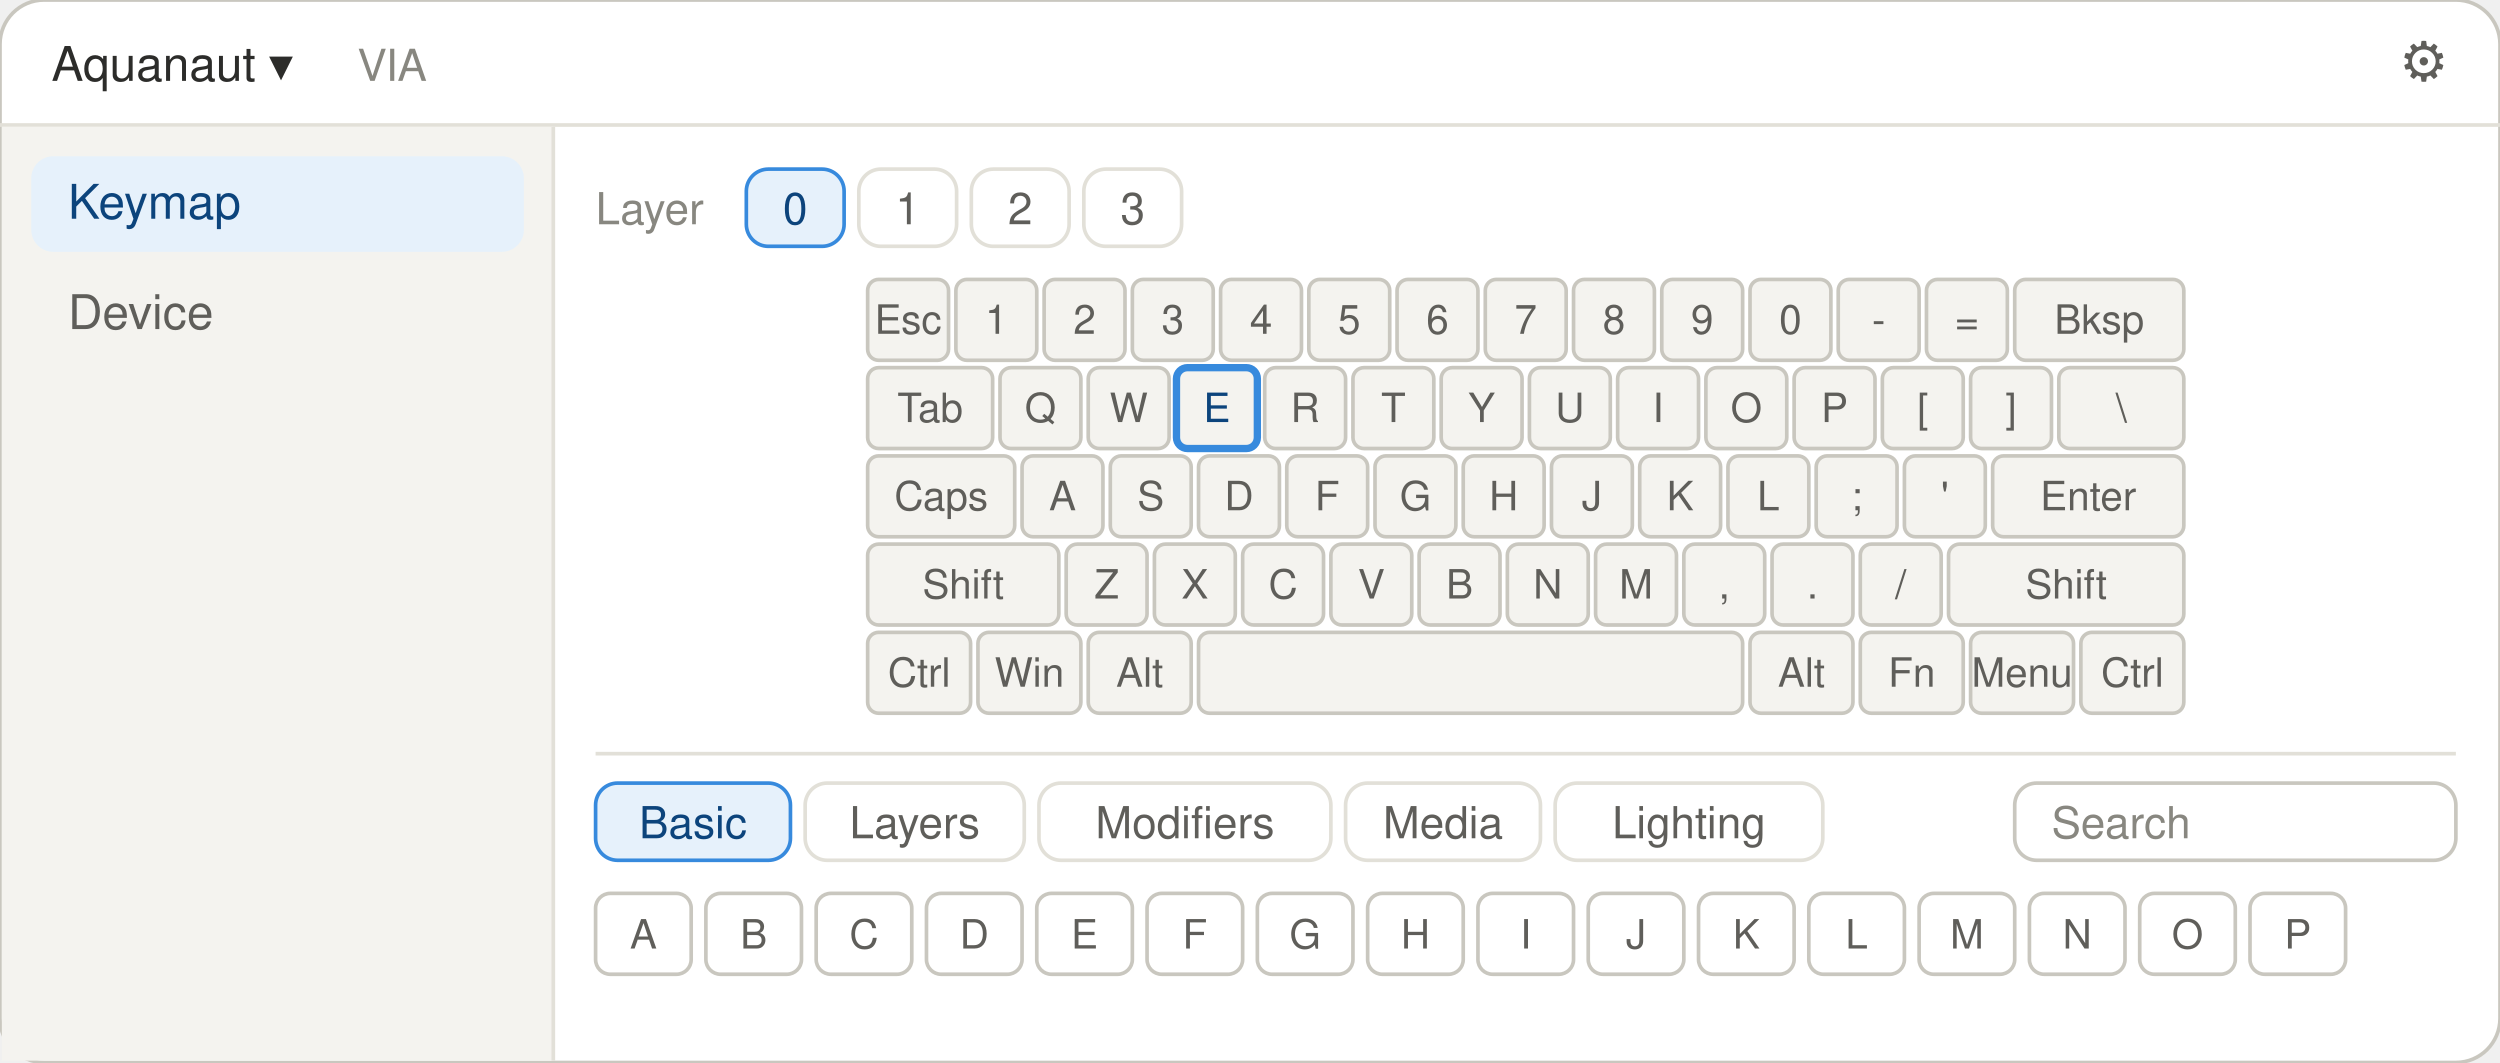
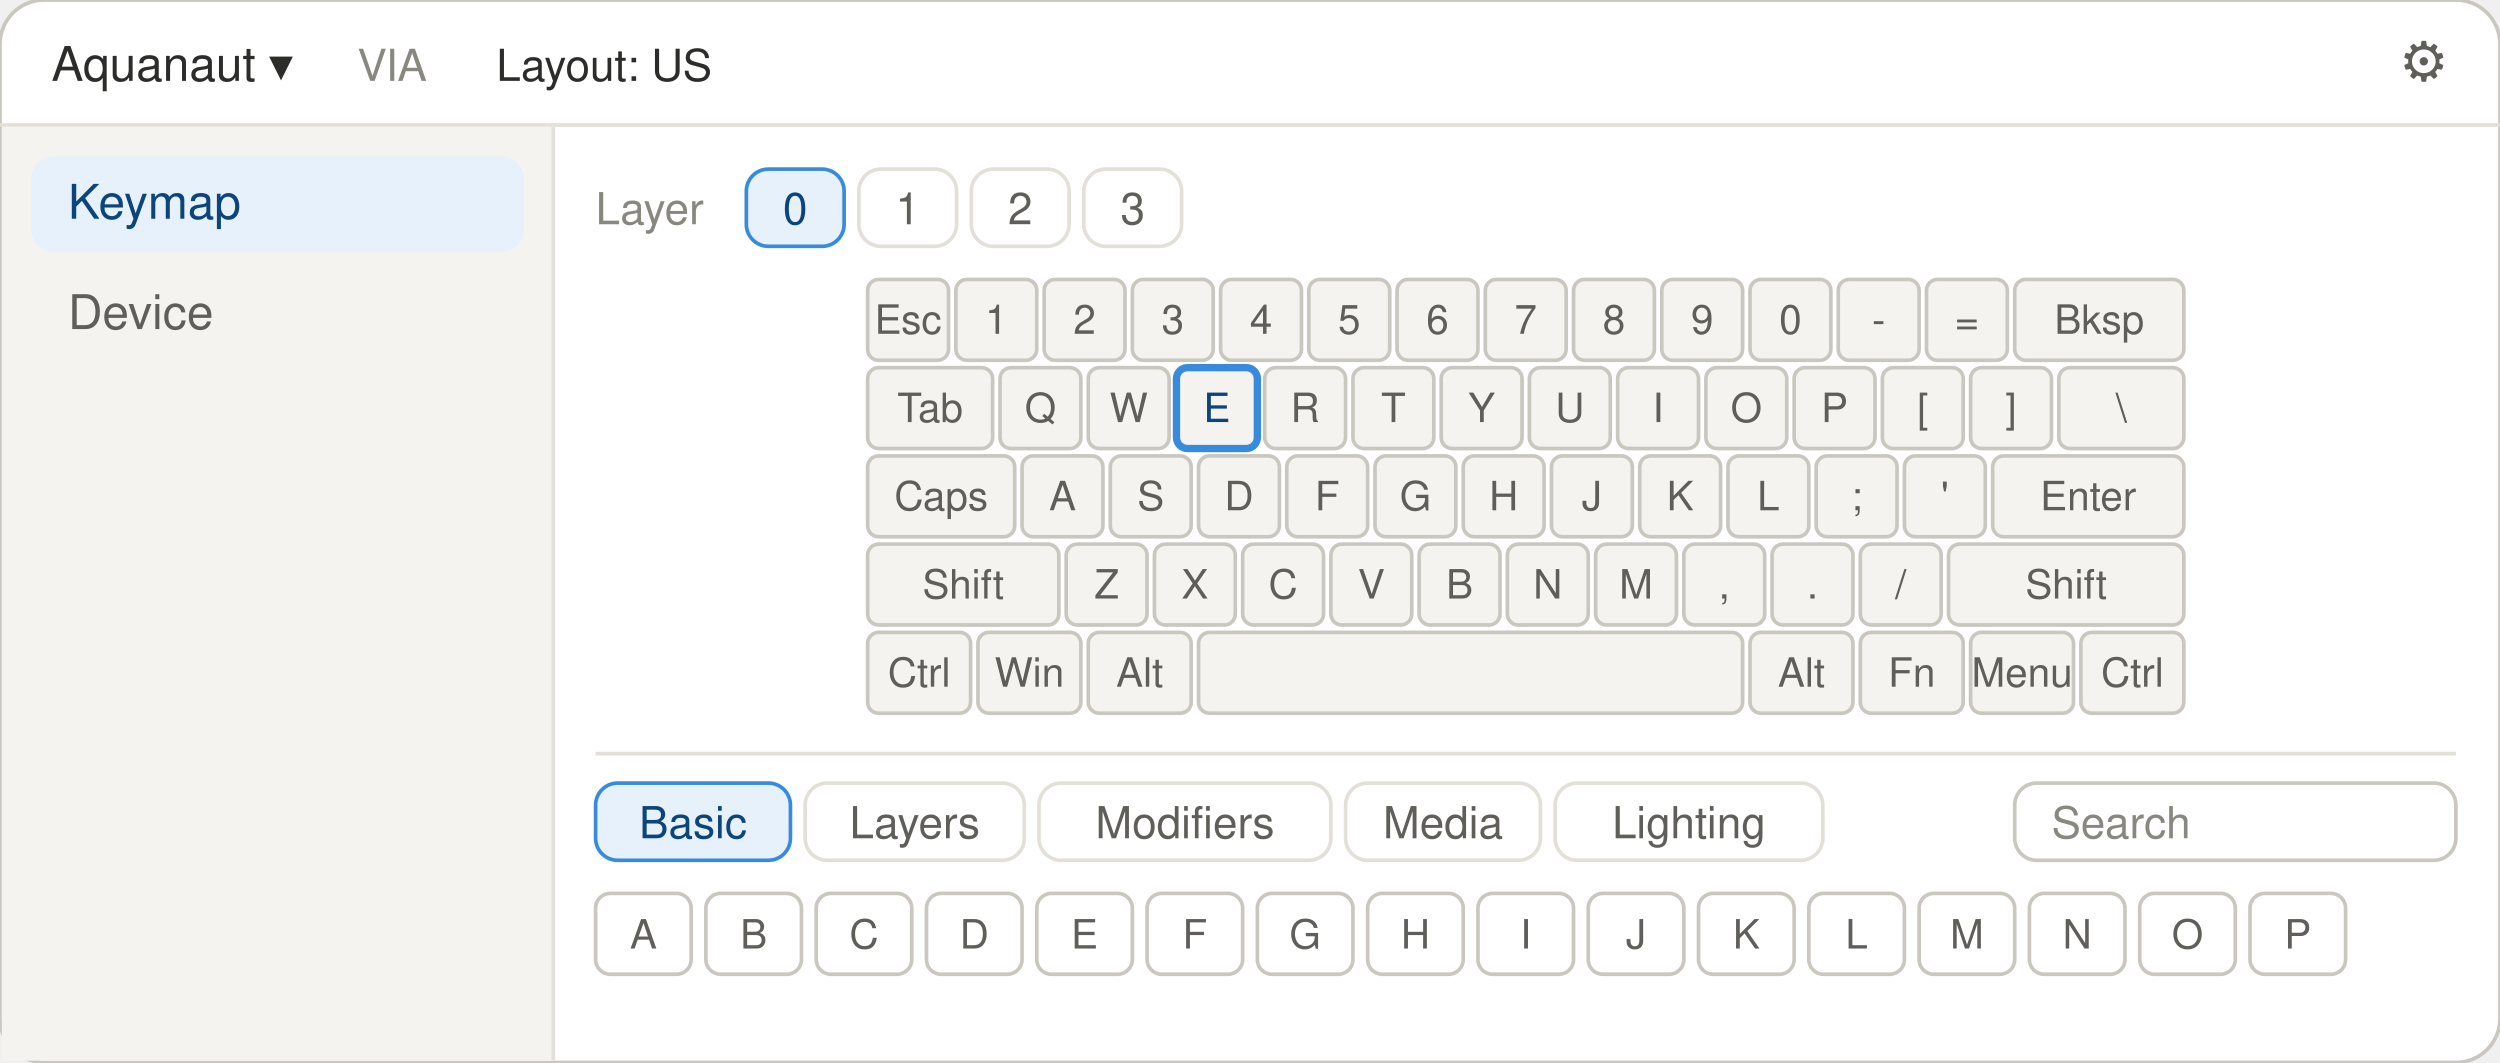
<svg xmlns="http://www.w3.org/2000/svg" width="680" height="289" viewBox="0 0 680 289">
  <rect x="0.0" y="0.0" width="680.0" height="289.0" rx="12" fill="#FFFFFF" stroke="#C9C7BF" stroke-width="1" />
  <text x="14.0" y="22.0" font-family="Segoe UI, Helvetica, Arial, sans-serif" font-size="13" fill="#2C2C2A" text-anchor="start" font-weight="400">Aquanaut  ▾</text>
  <text x="97.2" y="22.0" font-family="Segoe UI, Helvetica, Arial, sans-serif" font-size="12" fill="#888780" text-anchor="start" font-weight="400">VIA</text>
+   <text x="135.0" y="22.0" font-family="Segoe UI, Helvetica, Arial, sans-serif" font-size="12" fill="#2C2C2A" text-anchor="start" font-weight="400">Layout: US</text>
  <text x="666.0" y="22.0" font-family="Segoe UI, Helvetica, Arial, sans-serif" font-size="15" fill="#5F5E5A" text-anchor="end" font-weight="400">⚙</text>
  <line x1="0" y1="34" x2="680" y2="34" stroke="#E2E0D8" stroke-width="1" />
  <rect x="0.5" y="34.5" width="150.0" height="254.0" rx="0" fill="#F4F3EF" stroke="none" />
  <line x1="150.5" y1="34.5" x2="150.5" y2="288.5" stroke="#E2E0D8" stroke-width="1" />
  <rect x="8.5" y="42.5" width="134.0" height="26.0" rx="6" fill="#E6F1FB" stroke="none" />
  <text x="18.5" y="59.5" font-family="Segoe UI, Helvetica, Arial, sans-serif" font-size="13" fill="#0C447C" text-anchor="start" font-weight="400">Keymap</text>
  <text x="18.5" y="89.5" font-family="Segoe UI, Helvetica, Arial, sans-serif" font-size="13" fill="#5F5E5A" text-anchor="start" font-weight="400">Device</text>
  <text x="162.0" y="61.0" font-family="Segoe UI, Helvetica, Arial, sans-serif" font-size="12" fill="#888780" text-anchor="start" font-weight="400">Layer</text>
  <rect x="203.0" y="46.0" width="26.6" height="21.0" rx="6" fill="#E6F1FB" stroke="#378ADD" stroke-width="1" />
  <text x="216.3" y="61.0" font-family="Segoe UI, Helvetica, Arial, sans-serif" font-size="12" fill="#0C447C" text-anchor="middle" font-weight="400">0</text>
  <rect x="233.6" y="46.0" width="26.6" height="21.0" rx="6" fill="#FFFFFF" stroke="#E2E0D8" stroke-width="1" />
  <text x="246.9" y="61.0" font-family="Segoe UI, Helvetica, Arial, sans-serif" font-size="12" fill="#5F5E5A" text-anchor="middle" font-weight="400">1</text>
  <rect x="264.2" y="46.0" width="26.6" height="21.0" rx="6" fill="#FFFFFF" stroke="#E2E0D8" stroke-width="1" />
  <text x="277.5" y="61.0" font-family="Segoe UI, Helvetica, Arial, sans-serif" font-size="12" fill="#5F5E5A" text-anchor="middle" font-weight="400">2</text>
  <rect x="294.8" y="46.0" width="26.6" height="21.0" rx="6" fill="#FFFFFF" stroke="#E2E0D8" stroke-width="1" />
  <text x="308.1" y="61.0" font-family="Segoe UI, Helvetica, Arial, sans-serif" font-size="12" fill="#5F5E5A" text-anchor="middle" font-weight="400">3</text>
  <rect x="236.0" y="76.0" width="22.0" height="22.0" rx="3" fill="#F4F3EF" stroke="#C9C7BF" stroke-width="1" />
  <text x="247.0" y="90.8" font-family="Segoe UI, Helvetica, Arial, sans-serif" font-size="11" fill="#5F5E5A" text-anchor="middle" font-weight="400">Esc</text>
  <rect x="260.0" y="76.0" width="22.0" height="22.0" rx="3" fill="#F4F3EF" stroke="#C9C7BF" stroke-width="1" />
  <text x="271.0" y="90.8" font-family="Segoe UI, Helvetica, Arial, sans-serif" font-size="11" fill="#5F5E5A" text-anchor="middle" font-weight="400">1</text>
  <rect x="284.0" y="76.0" width="22.0" height="22.0" rx="3" fill="#F4F3EF" stroke="#C9C7BF" stroke-width="1" />
  <text x="295.0" y="90.8" font-family="Segoe UI, Helvetica, Arial, sans-serif" font-size="11" fill="#5F5E5A" text-anchor="middle" font-weight="400">2</text>
  <rect x="308.0" y="76.0" width="22.0" height="22.0" rx="3" fill="#F4F3EF" stroke="#C9C7BF" stroke-width="1" />
  <text x="319.0" y="90.8" font-family="Segoe UI, Helvetica, Arial, sans-serif" font-size="11" fill="#5F5E5A" text-anchor="middle" font-weight="400">3</text>
  <rect x="332.0" y="76.0" width="22.0" height="22.0" rx="3" fill="#F4F3EF" stroke="#C9C7BF" stroke-width="1" />
  <text x="343.0" y="90.8" font-family="Segoe UI, Helvetica, Arial, sans-serif" font-size="11" fill="#5F5E5A" text-anchor="middle" font-weight="400">4</text>
  <rect x="356.0" y="76.0" width="22.0" height="22.0" rx="3" fill="#F4F3EF" stroke="#C9C7BF" stroke-width="1" />
  <text x="367.0" y="90.8" font-family="Segoe UI, Helvetica, Arial, sans-serif" font-size="11" fill="#5F5E5A" text-anchor="middle" font-weight="400">5</text>
  <rect x="380.0" y="76.0" width="22.0" height="22.0" rx="3" fill="#F4F3EF" stroke="#C9C7BF" stroke-width="1" />
  <text x="391.0" y="90.8" font-family="Segoe UI, Helvetica, Arial, sans-serif" font-size="11" fill="#5F5E5A" text-anchor="middle" font-weight="400">6</text>
  <rect x="404.0" y="76.0" width="22.0" height="22.0" rx="3" fill="#F4F3EF" stroke="#C9C7BF" stroke-width="1" />
  <text x="415.0" y="90.8" font-family="Segoe UI, Helvetica, Arial, sans-serif" font-size="11" fill="#5F5E5A" text-anchor="middle" font-weight="400">7</text>
  <rect x="428.0" y="76.0" width="22.0" height="22.0" rx="3" fill="#F4F3EF" stroke="#C9C7BF" stroke-width="1" />
  <text x="439.0" y="90.8" font-family="Segoe UI, Helvetica, Arial, sans-serif" font-size="11" fill="#5F5E5A" text-anchor="middle" font-weight="400">8</text>
  <rect x="452.0" y="76.0" width="22.0" height="22.0" rx="3" fill="#F4F3EF" stroke="#C9C7BF" stroke-width="1" />
  <text x="463.0" y="90.8" font-family="Segoe UI, Helvetica, Arial, sans-serif" font-size="11" fill="#5F5E5A" text-anchor="middle" font-weight="400">9</text>
  <rect x="476.0" y="76.0" width="22.0" height="22.0" rx="3" fill="#F4F3EF" stroke="#C9C7BF" stroke-width="1" />
  <text x="487.0" y="90.8" font-family="Segoe UI, Helvetica, Arial, sans-serif" font-size="11" fill="#5F5E5A" text-anchor="middle" font-weight="400">0</text>
  <rect x="500.0" y="76.0" width="22.0" height="22.0" rx="3" fill="#F4F3EF" stroke="#C9C7BF" stroke-width="1" />
  <text x="511.0" y="90.8" font-family="Segoe UI, Helvetica, Arial, sans-serif" font-size="11" fill="#5F5E5A" text-anchor="middle" font-weight="400">-</text>
  <rect x="524.0" y="76.0" width="22.0" height="22.0" rx="3" fill="#F4F3EF" stroke="#C9C7BF" stroke-width="1" />
  <text x="535.0" y="90.8" font-family="Segoe UI, Helvetica, Arial, sans-serif" font-size="11" fill="#5F5E5A" text-anchor="middle" font-weight="400">=</text>
  <rect x="548.0" y="76.0" width="46.0" height="22.0" rx="3" fill="#F4F3EF" stroke="#C9C7BF" stroke-width="1" />
  <text x="571.0" y="90.8" font-family="Segoe UI, Helvetica, Arial, sans-serif" font-size="11" fill="#5F5E5A" text-anchor="middle" font-weight="400">Bksp</text>
  <rect x="236.0" y="100.0" width="34.0" height="22.0" rx="3" fill="#F4F3EF" stroke="#C9C7BF" stroke-width="1" />
  <text x="253.0" y="114.8" font-family="Segoe UI, Helvetica, Arial, sans-serif" font-size="11" fill="#5F5E5A" text-anchor="middle" font-weight="400">Tab</text>
  <rect x="272.0" y="100.0" width="22.0" height="22.0" rx="3" fill="#F4F3EF" stroke="#C9C7BF" stroke-width="1" />
  <text x="283.0" y="114.8" font-family="Segoe UI, Helvetica, Arial, sans-serif" font-size="11" fill="#5F5E5A" text-anchor="middle" font-weight="400">Q</text>
  <rect x="296.0" y="100.0" width="22.0" height="22.0" rx="3" fill="#F4F3EF" stroke="#C9C7BF" stroke-width="1" />
  <text x="307.0" y="114.8" font-family="Segoe UI, Helvetica, Arial, sans-serif" font-size="11" fill="#5F5E5A" text-anchor="middle" font-weight="400">W</text>
  <rect x="320.0" y="100.0" width="22.0" height="22.0" rx="3" fill="#F4F3EF" stroke="#378ADD" stroke-width="2" />
  <text x="331.0" y="114.8" font-family="Segoe UI, Helvetica, Arial, sans-serif" font-size="11" fill="#0C447C" text-anchor="middle" font-weight="400">E</text>
  <rect x="344.0" y="100.0" width="22.0" height="22.0" rx="3" fill="#F4F3EF" stroke="#C9C7BF" stroke-width="1" />
  <text x="355.0" y="114.8" font-family="Segoe UI, Helvetica, Arial, sans-serif" font-size="11" fill="#5F5E5A" text-anchor="middle" font-weight="400">R</text>
  <rect x="368.0" y="100.0" width="22.0" height="22.0" rx="3" fill="#F4F3EF" stroke="#C9C7BF" stroke-width="1" />
  <text x="379.0" y="114.8" font-family="Segoe UI, Helvetica, Arial, sans-serif" font-size="11" fill="#5F5E5A" text-anchor="middle" font-weight="400">T</text>
  <rect x="392.0" y="100.0" width="22.0" height="22.0" rx="3" fill="#F4F3EF" stroke="#C9C7BF" stroke-width="1" />
  <text x="403.0" y="114.8" font-family="Segoe UI, Helvetica, Arial, sans-serif" font-size="11" fill="#5F5E5A" text-anchor="middle" font-weight="400">Y</text>
  <rect x="416.0" y="100.0" width="22.0" height="22.0" rx="3" fill="#F4F3EF" stroke="#C9C7BF" stroke-width="1" />
  <text x="427.0" y="114.8" font-family="Segoe UI, Helvetica, Arial, sans-serif" font-size="11" fill="#5F5E5A" text-anchor="middle" font-weight="400">U</text>
  <rect x="440.0" y="100.0" width="22.0" height="22.0" rx="3" fill="#F4F3EF" stroke="#C9C7BF" stroke-width="1" />
  <text x="451.0" y="114.8" font-family="Segoe UI, Helvetica, Arial, sans-serif" font-size="11" fill="#5F5E5A" text-anchor="middle" font-weight="400">I</text>
  <rect x="464.0" y="100.0" width="22.0" height="22.0" rx="3" fill="#F4F3EF" stroke="#C9C7BF" stroke-width="1" />
  <text x="475.0" y="114.8" font-family="Segoe UI, Helvetica, Arial, sans-serif" font-size="11" fill="#5F5E5A" text-anchor="middle" font-weight="400">O</text>
  <rect x="488.0" y="100.0" width="22.0" height="22.0" rx="3" fill="#F4F3EF" stroke="#C9C7BF" stroke-width="1" />
  <text x="499.0" y="114.8" font-family="Segoe UI, Helvetica, Arial, sans-serif" font-size="11" fill="#5F5E5A" text-anchor="middle" font-weight="400">P</text>
  <rect x="512.0" y="100.0" width="22.0" height="22.0" rx="3" fill="#F4F3EF" stroke="#C9C7BF" stroke-width="1" />
  <text x="523.0" y="114.8" font-family="Segoe UI, Helvetica, Arial, sans-serif" font-size="11" fill="#5F5E5A" text-anchor="middle" font-weight="400">[</text>
  <rect x="536.0" y="100.0" width="22.0" height="22.0" rx="3" fill="#F4F3EF" stroke="#C9C7BF" stroke-width="1" />
  <text x="547.0" y="114.8" font-family="Segoe UI, Helvetica, Arial, sans-serif" font-size="11" fill="#5F5E5A" text-anchor="middle" font-weight="400">]</text>
  <rect x="560.0" y="100.0" width="34.0" height="22.0" rx="3" fill="#F4F3EF" stroke="#C9C7BF" stroke-width="1" />
  <text x="577.0" y="114.8" font-family="Segoe UI, Helvetica, Arial, sans-serif" font-size="11" fill="#5F5E5A" text-anchor="middle" font-weight="400">\</text>
  <rect x="236.0" y="124.0" width="40.0" height="22.0" rx="3" fill="#F4F3EF" stroke="#C9C7BF" stroke-width="1" />
  <text x="256.0" y="138.8" font-family="Segoe UI, Helvetica, Arial, sans-serif" font-size="11" fill="#5F5E5A" text-anchor="middle" font-weight="400">Caps</text>
  <rect x="278.0" y="124.0" width="22.0" height="22.0" rx="3" fill="#F4F3EF" stroke="#C9C7BF" stroke-width="1" />
  <text x="289.0" y="138.8" font-family="Segoe UI, Helvetica, Arial, sans-serif" font-size="11" fill="#5F5E5A" text-anchor="middle" font-weight="400">A</text>
  <rect x="302.0" y="124.0" width="22.0" height="22.0" rx="3" fill="#F4F3EF" stroke="#C9C7BF" stroke-width="1" />
  <text x="313.0" y="138.8" font-family="Segoe UI, Helvetica, Arial, sans-serif" font-size="11" fill="#5F5E5A" text-anchor="middle" font-weight="400">S</text>
  <rect x="326.0" y="124.0" width="22.0" height="22.0" rx="3" fill="#F4F3EF" stroke="#C9C7BF" stroke-width="1" />
  <text x="337.0" y="138.8" font-family="Segoe UI, Helvetica, Arial, sans-serif" font-size="11" fill="#5F5E5A" text-anchor="middle" font-weight="400">D</text>
  <rect x="350.0" y="124.0" width="22.0" height="22.0" rx="3" fill="#F4F3EF" stroke="#C9C7BF" stroke-width="1" />
  <text x="361.0" y="138.8" font-family="Segoe UI, Helvetica, Arial, sans-serif" font-size="11" fill="#5F5E5A" text-anchor="middle" font-weight="400">F</text>
  <rect x="374.0" y="124.0" width="22.0" height="22.0" rx="3" fill="#F4F3EF" stroke="#C9C7BF" stroke-width="1" />
  <text x="385.0" y="138.8" font-family="Segoe UI, Helvetica, Arial, sans-serif" font-size="11" fill="#5F5E5A" text-anchor="middle" font-weight="400">G</text>
  <rect x="398.0" y="124.0" width="22.0" height="22.0" rx="3" fill="#F4F3EF" stroke="#C9C7BF" stroke-width="1" />
  <text x="409.0" y="138.8" font-family="Segoe UI, Helvetica, Arial, sans-serif" font-size="11" fill="#5F5E5A" text-anchor="middle" font-weight="400">H</text>
  <rect x="422.0" y="124.0" width="22.0" height="22.0" rx="3" fill="#F4F3EF" stroke="#C9C7BF" stroke-width="1" />
  <text x="433.0" y="138.8" font-family="Segoe UI, Helvetica, Arial, sans-serif" font-size="11" fill="#5F5E5A" text-anchor="middle" font-weight="400">J</text>
  <rect x="446.0" y="124.0" width="22.0" height="22.0" rx="3" fill="#F4F3EF" stroke="#C9C7BF" stroke-width="1" />
  <text x="457.0" y="138.8" font-family="Segoe UI, Helvetica, Arial, sans-serif" font-size="11" fill="#5F5E5A" text-anchor="middle" font-weight="400">K</text>
  <rect x="470.0" y="124.0" width="22.0" height="22.0" rx="3" fill="#F4F3EF" stroke="#C9C7BF" stroke-width="1" />
  <text x="481.0" y="138.8" font-family="Segoe UI, Helvetica, Arial, sans-serif" font-size="11" fill="#5F5E5A" text-anchor="middle" font-weight="400">L</text>
  <rect x="494.0" y="124.0" width="22.0" height="22.0" rx="3" fill="#F4F3EF" stroke="#C9C7BF" stroke-width="1" />
  <text x="505.0" y="138.8" font-family="Segoe UI, Helvetica, Arial, sans-serif" font-size="11" fill="#5F5E5A" text-anchor="middle" font-weight="400">;</text>
  <rect x="518.0" y="124.0" width="22.0" height="22.0" rx="3" fill="#F4F3EF" stroke="#C9C7BF" stroke-width="1" />
  <text x="529.0" y="138.8" font-family="Segoe UI, Helvetica, Arial, sans-serif" font-size="11" fill="#5F5E5A" text-anchor="middle" font-weight="400">'</text>
  <rect x="542.0" y="124.0" width="52.0" height="22.0" rx="3" fill="#F4F3EF" stroke="#C9C7BF" stroke-width="1" />
  <text x="568.0" y="138.8" font-family="Segoe UI, Helvetica, Arial, sans-serif" font-size="11" fill="#5F5E5A" text-anchor="middle" font-weight="400">Enter</text>
  <rect x="236.0" y="148.0" width="52.0" height="22.0" rx="3" fill="#F4F3EF" stroke="#C9C7BF" stroke-width="1" />
  <text x="262.0" y="162.8" font-family="Segoe UI, Helvetica, Arial, sans-serif" font-size="11" fill="#5F5E5A" text-anchor="middle" font-weight="400">Shift</text>
  <rect x="290.0" y="148.0" width="22.0" height="22.0" rx="3" fill="#F4F3EF" stroke="#C9C7BF" stroke-width="1" />
  <text x="301.0" y="162.8" font-family="Segoe UI, Helvetica, Arial, sans-serif" font-size="11" fill="#5F5E5A" text-anchor="middle" font-weight="400">Z</text>
  <rect x="314.0" y="148.0" width="22.0" height="22.0" rx="3" fill="#F4F3EF" stroke="#C9C7BF" stroke-width="1" />
  <text x="325.0" y="162.8" font-family="Segoe UI, Helvetica, Arial, sans-serif" font-size="11" fill="#5F5E5A" text-anchor="middle" font-weight="400">X</text>
  <rect x="338.0" y="148.0" width="22.0" height="22.0" rx="3" fill="#F4F3EF" stroke="#C9C7BF" stroke-width="1" />
  <text x="349.0" y="162.8" font-family="Segoe UI, Helvetica, Arial, sans-serif" font-size="11" fill="#5F5E5A" text-anchor="middle" font-weight="400">C</text>
  <rect x="362.0" y="148.0" width="22.0" height="22.0" rx="3" fill="#F4F3EF" stroke="#C9C7BF" stroke-width="1" />
  <text x="373.0" y="162.8" font-family="Segoe UI, Helvetica, Arial, sans-serif" font-size="11" fill="#5F5E5A" text-anchor="middle" font-weight="400">V</text>
  <rect x="386.0" y="148.0" width="22.0" height="22.0" rx="3" fill="#F4F3EF" stroke="#C9C7BF" stroke-width="1" />
  <text x="397.0" y="162.8" font-family="Segoe UI, Helvetica, Arial, sans-serif" font-size="11" fill="#5F5E5A" text-anchor="middle" font-weight="400">B</text>
  <rect x="410.0" y="148.0" width="22.0" height="22.0" rx="3" fill="#F4F3EF" stroke="#C9C7BF" stroke-width="1" />
  <text x="421.0" y="162.8" font-family="Segoe UI, Helvetica, Arial, sans-serif" font-size="11" fill="#5F5E5A" text-anchor="middle" font-weight="400">N</text>
  <rect x="434.0" y="148.0" width="22.0" height="22.0" rx="3" fill="#F4F3EF" stroke="#C9C7BF" stroke-width="1" />
  <text x="445.0" y="162.8" font-family="Segoe UI, Helvetica, Arial, sans-serif" font-size="11" fill="#5F5E5A" text-anchor="middle" font-weight="400">M</text>
  <rect x="458.0" y="148.0" width="22.0" height="22.0" rx="3" fill="#F4F3EF" stroke="#C9C7BF" stroke-width="1" />
  <text x="469.0" y="162.8" font-family="Segoe UI, Helvetica, Arial, sans-serif" font-size="11" fill="#5F5E5A" text-anchor="middle" font-weight="400">,</text>
  <rect x="482.0" y="148.0" width="22.0" height="22.0" rx="3" fill="#F4F3EF" stroke="#C9C7BF" stroke-width="1" />
  <text x="493.0" y="162.8" font-family="Segoe UI, Helvetica, Arial, sans-serif" font-size="11" fill="#5F5E5A" text-anchor="middle" font-weight="400">.</text>
  <rect x="506.0" y="148.0" width="22.0" height="22.0" rx="3" fill="#F4F3EF" stroke="#C9C7BF" stroke-width="1" />
  <text x="517.0" y="162.8" font-family="Segoe UI, Helvetica, Arial, sans-serif" font-size="11" fill="#5F5E5A" text-anchor="middle" font-weight="400">/</text>
  <rect x="530.0" y="148.0" width="64.0" height="22.0" rx="3" fill="#F4F3EF" stroke="#C9C7BF" stroke-width="1" />
  <text x="562.0" y="162.8" font-family="Segoe UI, Helvetica, Arial, sans-serif" font-size="11" fill="#5F5E5A" text-anchor="middle" font-weight="400">Shift</text>
  <rect x="236.0" y="172.0" width="28.0" height="22.0" rx="3" fill="#F4F3EF" stroke="#C9C7BF" stroke-width="1" />
  <text x="250.0" y="186.8" font-family="Segoe UI, Helvetica, Arial, sans-serif" font-size="11" fill="#5F5E5A" text-anchor="middle" font-weight="400">Ctrl</text>
  <rect x="266.0" y="172.0" width="28.0" height="22.0" rx="3" fill="#F4F3EF" stroke="#C9C7BF" stroke-width="1" />
  <text x="280.0" y="186.8" font-family="Segoe UI, Helvetica, Arial, sans-serif" font-size="11" fill="#5F5E5A" text-anchor="middle" font-weight="400">Win</text>
  <rect x="296.0" y="172.0" width="28.0" height="22.0" rx="3" fill="#F4F3EF" stroke="#C9C7BF" stroke-width="1" />
  <text x="310.0" y="186.8" font-family="Segoe UI, Helvetica, Arial, sans-serif" font-size="11" fill="#5F5E5A" text-anchor="middle" font-weight="400">Alt</text>
  <rect x="326.0" y="172.0" width="148.0" height="22.0" rx="3" fill="#F4F3EF" stroke="#C9C7BF" stroke-width="1" />
  <rect x="476.0" y="172.0" width="28.0" height="22.0" rx="3" fill="#F4F3EF" stroke="#C9C7BF" stroke-width="1" />
  <text x="490.0" y="186.8" font-family="Segoe UI, Helvetica, Arial, sans-serif" font-size="11" fill="#5F5E5A" text-anchor="middle" font-weight="400">Alt</text>
  <rect x="506.0" y="172.0" width="28.0" height="22.0" rx="3" fill="#F4F3EF" stroke="#C9C7BF" stroke-width="1" />
  <text x="520.0" y="186.8" font-family="Segoe UI, Helvetica, Arial, sans-serif" font-size="11" fill="#5F5E5A" text-anchor="middle" font-weight="400">Fn</text>
  <rect x="536.0" y="172.0" width="28.0" height="22.0" rx="3" fill="#F4F3EF" stroke="#C9C7BF" stroke-width="1" />
  <text x="550.0" y="186.8" font-family="Segoe UI, Helvetica, Arial, sans-serif" font-size="11" fill="#5F5E5A" text-anchor="middle" font-weight="400">Menu</text>
  <rect x="566.0" y="172.0" width="28.0" height="22.0" rx="3" fill="#F4F3EF" stroke="#C9C7BF" stroke-width="1" />
  <text x="580.0" y="186.8" font-family="Segoe UI, Helvetica, Arial, sans-serif" font-size="11" fill="#5F5E5A" text-anchor="middle" font-weight="400">Ctrl</text>
  <line x1="162" y1="205" x2="668" y2="205" stroke="#E2E0D8" stroke-width="1" />
  <rect x="162.0" y="213.0" width="53.0" height="21.0" rx="6" fill="#E6F1FB" stroke="#378ADD" stroke-width="1" />
  <text x="188.5" y="228.0" font-family="Segoe UI, Helvetica, Arial, sans-serif" font-size="12" fill="#0C447C" text-anchor="middle" font-weight="400">Basic</text>
  <rect x="219.0" y="213.0" width="59.6" height="21.0" rx="6" fill="#FFFFFF" stroke="#E2E0D8" stroke-width="1" />
  <text x="248.8" y="228.0" font-family="Segoe UI, Helvetica, Arial, sans-serif" font-size="12" fill="#5F5E5A" text-anchor="middle" font-weight="400">Layers</text>
  <rect x="282.6" y="213.0" width="79.4" height="21.0" rx="6" fill="#FFFFFF" stroke="#E2E0D8" stroke-width="1" />
  <text x="322.3" y="228.0" font-family="Segoe UI, Helvetica, Arial, sans-serif" font-size="12" fill="#5F5E5A" text-anchor="middle" font-weight="400">Modifiers</text>
  <rect x="366.0" y="213.0" width="53.0" height="21.0" rx="6" fill="#FFFFFF" stroke="#E2E0D8" stroke-width="1" />
  <text x="392.5" y="228.0" font-family="Segoe UI, Helvetica, Arial, sans-serif" font-size="12" fill="#5F5E5A" text-anchor="middle" font-weight="400">Media</text>
  <rect x="423.0" y="213.0" width="72.8" height="21.0" rx="6" fill="#FFFFFF" stroke="#E2E0D8" stroke-width="1" />
  <text x="459.4" y="228.0" font-family="Segoe UI, Helvetica, Arial, sans-serif" font-size="12" fill="#5F5E5A" text-anchor="middle" font-weight="400">Lighting</text>
  <rect x="548.0" y="213.0" width="120.0" height="21.0" rx="6" fill="#FFFFFF" stroke="#C9C7BF" stroke-width="1" />
  <text x="558.0" y="228.0" font-family="Segoe UI, Helvetica, Arial, sans-serif" font-size="12" fill="#888780" text-anchor="start" font-weight="400">Search</text>
  <rect x="162.0" y="243.0" width="26.0" height="22.0" rx="4" fill="#FFFFFF" stroke="#C9C7BF" stroke-width="1" />
  <text x="175.0" y="258.0" font-family="Segoe UI, Helvetica, Arial, sans-serif" font-size="11" fill="#5F5E5A" text-anchor="middle" font-weight="400">A</text>
  <rect x="192.0" y="243.0" width="26.0" height="22.0" rx="4" fill="#FFFFFF" stroke="#C9C7BF" stroke-width="1" />
  <text x="205.0" y="258.0" font-family="Segoe UI, Helvetica, Arial, sans-serif" font-size="11" fill="#5F5E5A" text-anchor="middle" font-weight="400">B</text>
  <rect x="222.0" y="243.0" width="26.0" height="22.0" rx="4" fill="#FFFFFF" stroke="#C9C7BF" stroke-width="1" />
  <text x="235.0" y="258.0" font-family="Segoe UI, Helvetica, Arial, sans-serif" font-size="11" fill="#5F5E5A" text-anchor="middle" font-weight="400">C</text>
  <rect x="252.0" y="243.0" width="26.0" height="22.0" rx="4" fill="#FFFFFF" stroke="#C9C7BF" stroke-width="1" />
  <text x="265.0" y="258.0" font-family="Segoe UI, Helvetica, Arial, sans-serif" font-size="11" fill="#5F5E5A" text-anchor="middle" font-weight="400">D</text>
  <rect x="282.0" y="243.0" width="26.0" height="22.0" rx="4" fill="#FFFFFF" stroke="#C9C7BF" stroke-width="1" />
  <text x="295.0" y="258.0" font-family="Segoe UI, Helvetica, Arial, sans-serif" font-size="11" fill="#5F5E5A" text-anchor="middle" font-weight="400">E</text>
  <rect x="312.0" y="243.0" width="26.0" height="22.0" rx="4" fill="#FFFFFF" stroke="#C9C7BF" stroke-width="1" />
  <text x="325.0" y="258.0" font-family="Segoe UI, Helvetica, Arial, sans-serif" font-size="11" fill="#5F5E5A" text-anchor="middle" font-weight="400">F</text>
  <rect x="342.0" y="243.0" width="26.0" height="22.0" rx="4" fill="#FFFFFF" stroke="#C9C7BF" stroke-width="1" />
  <text x="355.0" y="258.0" font-family="Segoe UI, Helvetica, Arial, sans-serif" font-size="11" fill="#5F5E5A" text-anchor="middle" font-weight="400">G</text>
  <rect x="372.0" y="243.0" width="26.0" height="22.0" rx="4" fill="#FFFFFF" stroke="#C9C7BF" stroke-width="1" />
  <text x="385.0" y="258.0" font-family="Segoe UI, Helvetica, Arial, sans-serif" font-size="11" fill="#5F5E5A" text-anchor="middle" font-weight="400">H</text>
  <rect x="402.0" y="243.0" width="26.0" height="22.0" rx="4" fill="#FFFFFF" stroke="#C9C7BF" stroke-width="1" />
  <text x="415.0" y="258.0" font-family="Segoe UI, Helvetica, Arial, sans-serif" font-size="11" fill="#5F5E5A" text-anchor="middle" font-weight="400">I</text>
  <rect x="432.0" y="243.0" width="26.0" height="22.0" rx="4" fill="#FFFFFF" stroke="#C9C7BF" stroke-width="1" />
  <text x="445.0" y="258.0" font-family="Segoe UI, Helvetica, Arial, sans-serif" font-size="11" fill="#5F5E5A" text-anchor="middle" font-weight="400">J</text>
  <rect x="462.0" y="243.0" width="26.0" height="22.0" rx="4" fill="#FFFFFF" stroke="#C9C7BF" stroke-width="1" />
  <text x="475.0" y="258.0" font-family="Segoe UI, Helvetica, Arial, sans-serif" font-size="11" fill="#5F5E5A" text-anchor="middle" font-weight="400">K</text>
  <rect x="492.0" y="243.0" width="26.0" height="22.0" rx="4" fill="#FFFFFF" stroke="#C9C7BF" stroke-width="1" />
  <text x="505.0" y="258.0" font-family="Segoe UI, Helvetica, Arial, sans-serif" font-size="11" fill="#5F5E5A" text-anchor="middle" font-weight="400">L</text>
  <rect x="522.0" y="243.0" width="26.0" height="22.0" rx="4" fill="#FFFFFF" stroke="#C9C7BF" stroke-width="1" />
  <text x="535.0" y="258.0" font-family="Segoe UI, Helvetica, Arial, sans-serif" font-size="11" fill="#5F5E5A" text-anchor="middle" font-weight="400">M</text>
  <rect x="552.0" y="243.0" width="26.0" height="22.0" rx="4" fill="#FFFFFF" stroke="#C9C7BF" stroke-width="1" />
  <text x="565.0" y="258.0" font-family="Segoe UI, Helvetica, Arial, sans-serif" font-size="11" fill="#5F5E5A" text-anchor="middle" font-weight="400">N</text>
  <rect x="582.0" y="243.0" width="26.0" height="22.0" rx="4" fill="#FFFFFF" stroke="#C9C7BF" stroke-width="1" />
  <text x="595.0" y="258.0" font-family="Segoe UI, Helvetica, Arial, sans-serif" font-size="11" fill="#5F5E5A" text-anchor="middle" font-weight="400">O</text>
  <rect x="612.0" y="243.0" width="26.0" height="22.0" rx="4" fill="#FFFFFF" stroke="#C9C7BF" stroke-width="1" />
  <text x="625.0" y="258.0" font-family="Segoe UI, Helvetica, Arial, sans-serif" font-size="11" fill="#5F5E5A" text-anchor="middle" font-weight="400">P</text>
</svg>
